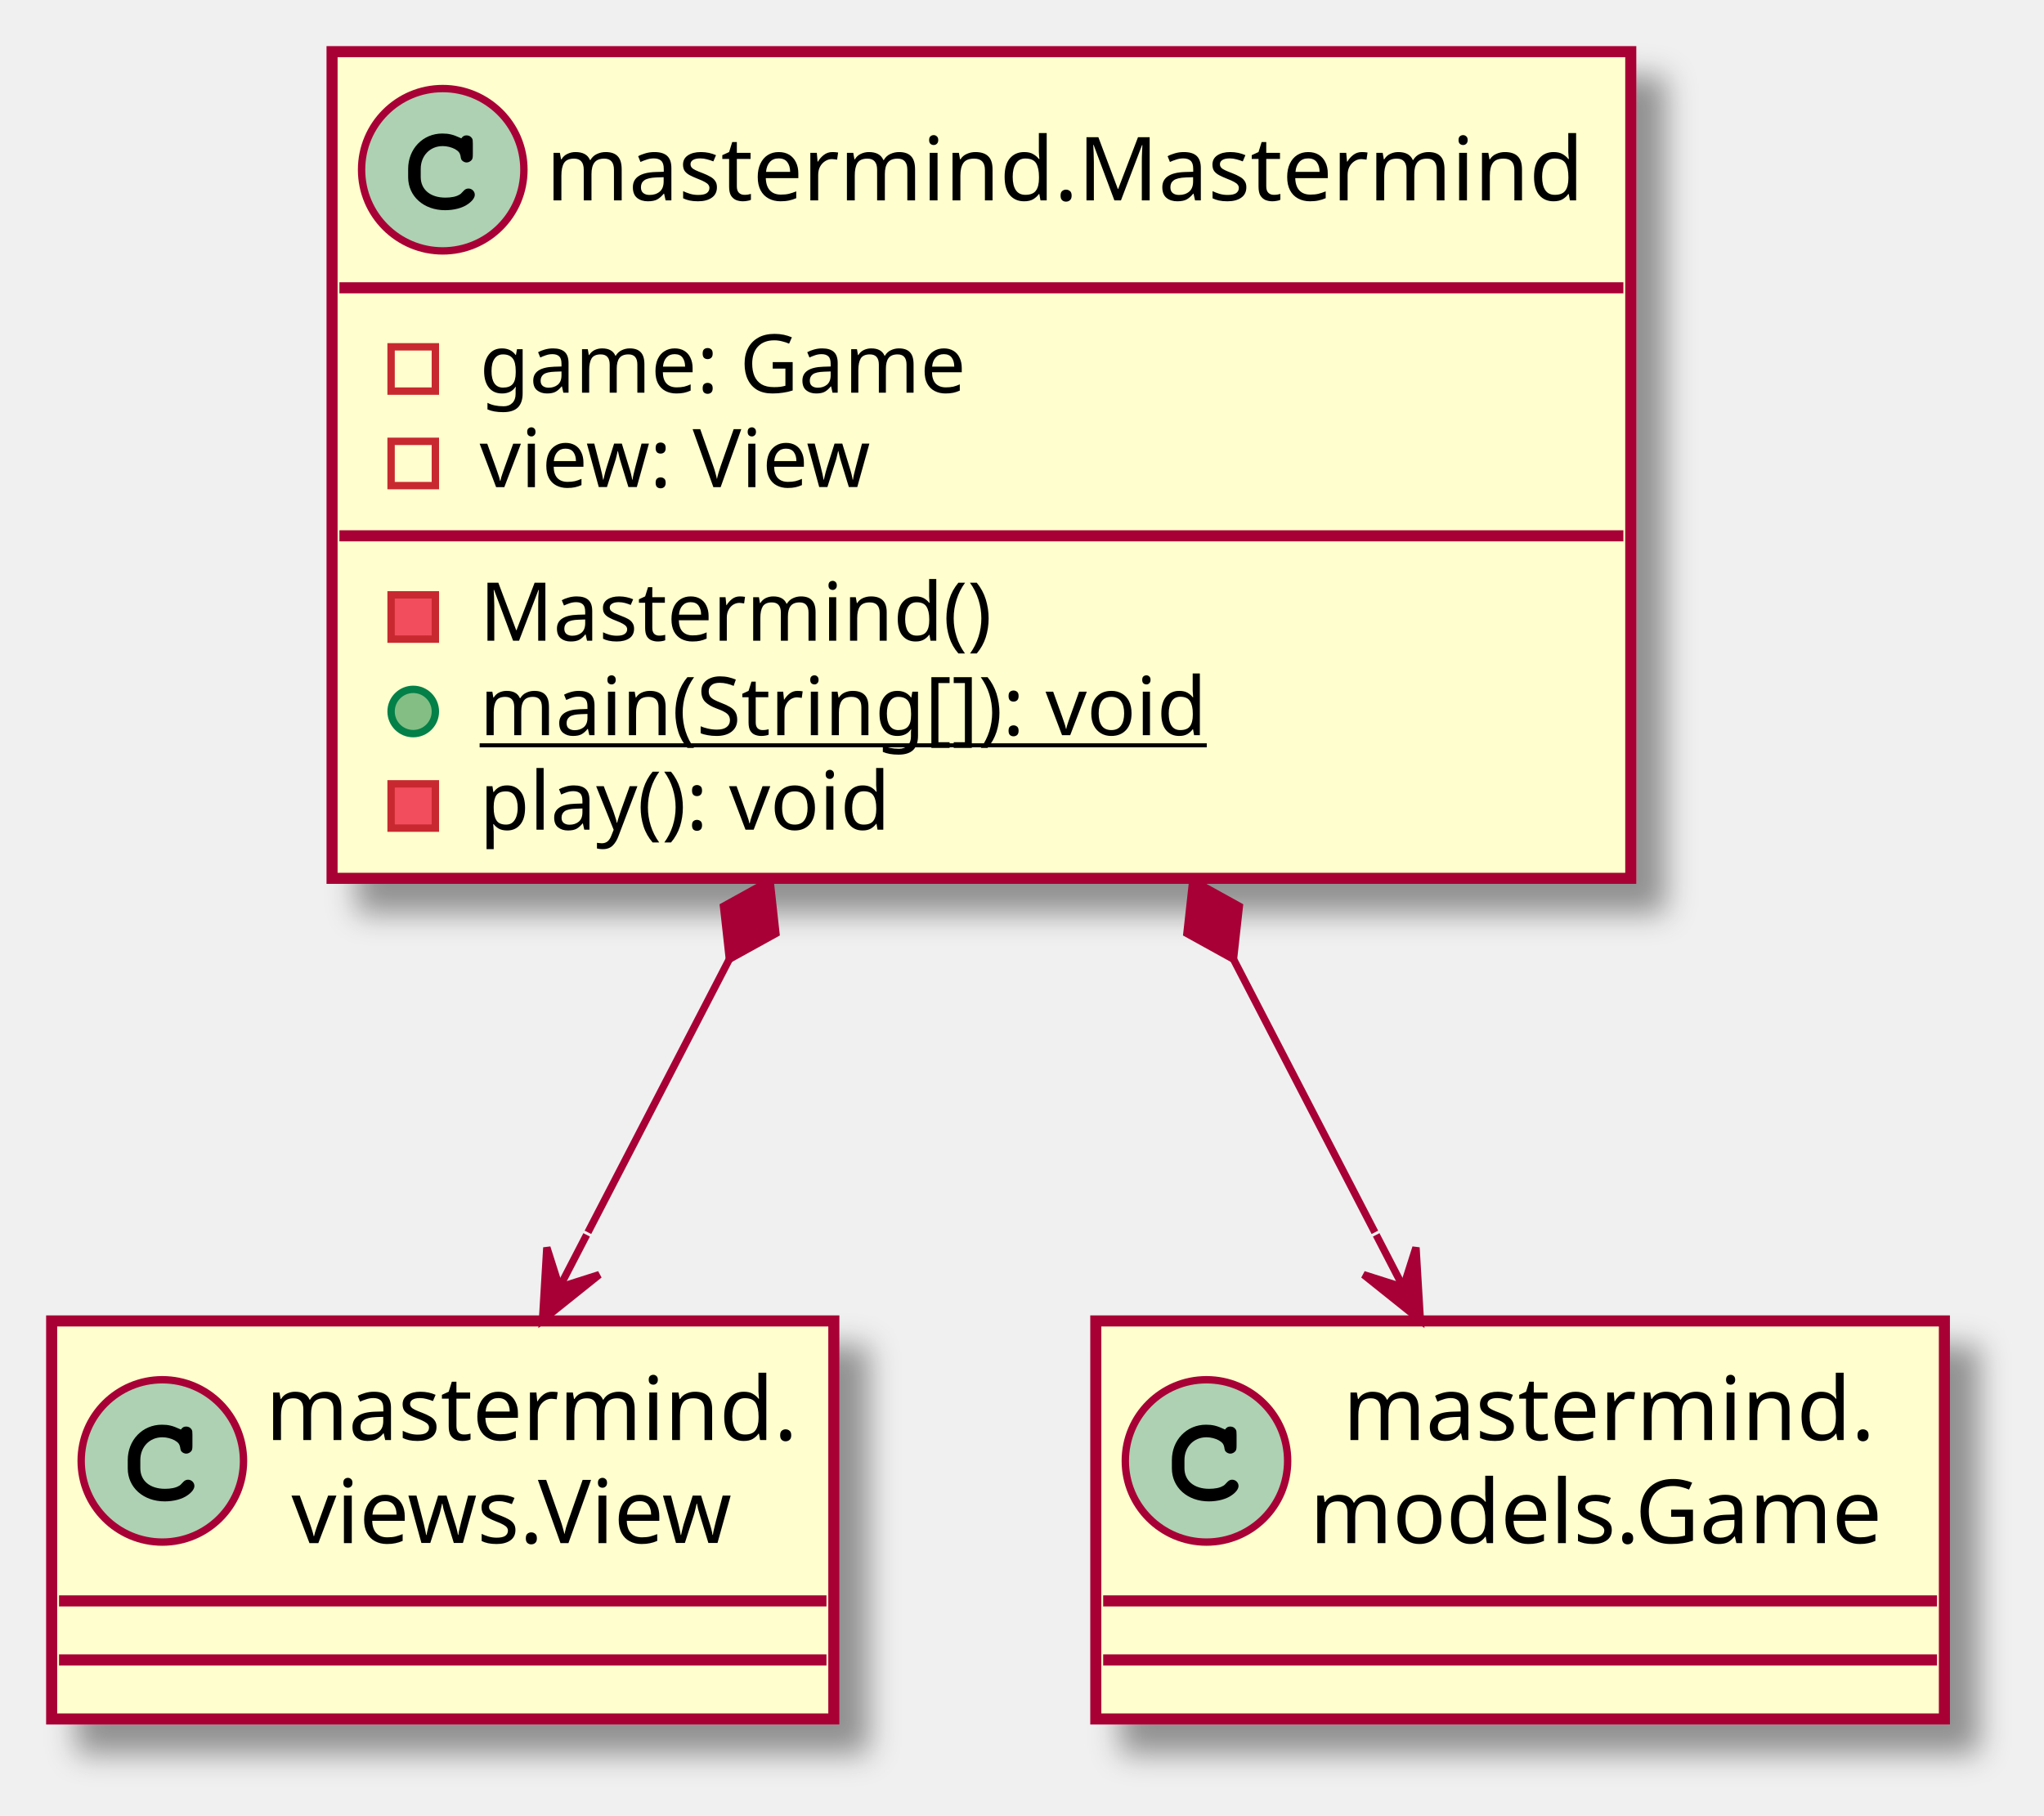
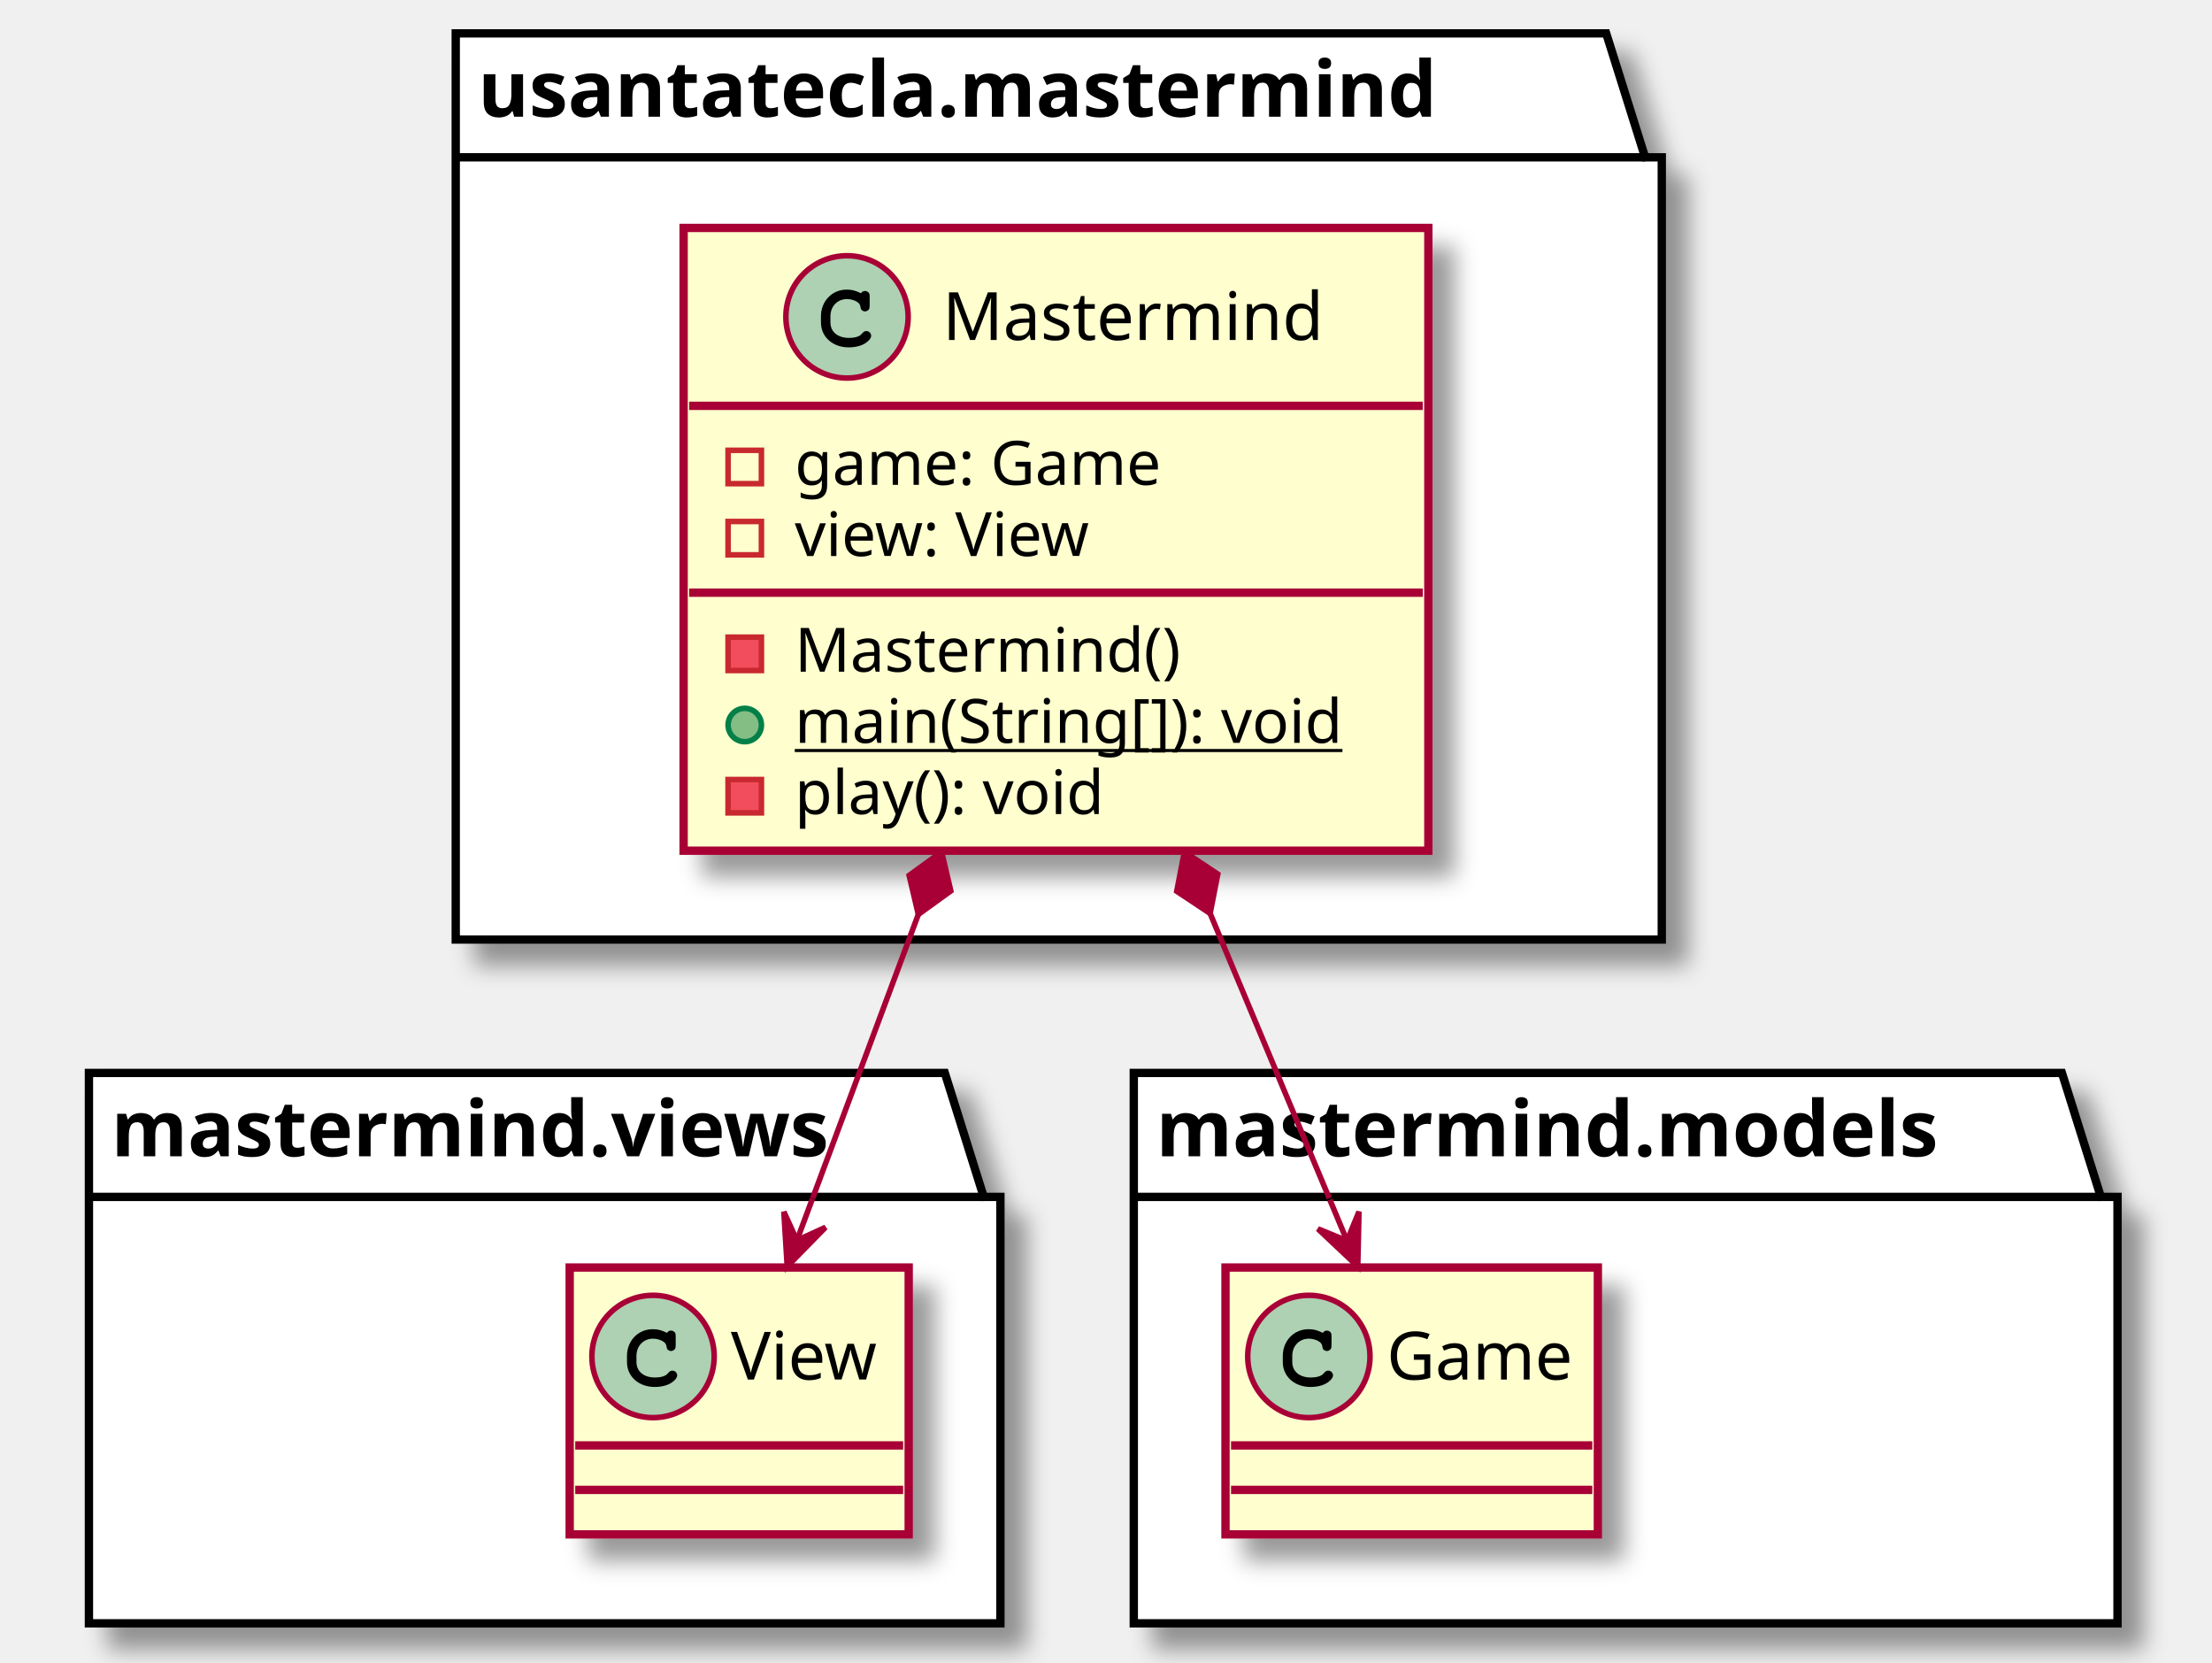
- <svg xmlns="http://www.w3.org/2000/svg" contentScriptType="application/ecmascript" contentStyleType="text/css" height="246px" preserveAspectRatio="none" style="width:277px;height:246px;" version="1.1" viewBox="0 0 277 246" width="277px" zoomAndPan="magnify">
+ <svg xmlns="http://www.w3.org/2000/svg" contentScriptType="application/ecmascript" contentStyleType="text/css" height="299px" preserveAspectRatio="none" style="width:398px;height:299px;" version="1.1" viewBox="0 0 398 299" width="398px" zoomAndPan="magnify">
  <defs>
-     <filter height="300%" id="f195p23ljksbc9" width="300%" x="-1" y="-1">
+     <filter height="300%" id="f13bdz2mzqjujo" width="300%" x="-1" y="-1">
      <feGaussianBlur result="blurOut" stdDeviation="2.0" />
      <feColorMatrix in="blurOut" result="blurOut2" type="matrix" values="0 0 0 0 0 0 0 0 0 0 0 0 0 0 0 0 0 0 .4 0" />
      <feOffset dx="4.0" dy="4.0" in="blurOut2" result="blurOut3" />
      <feBlend in="SourceGraphic" in2="blurOut3" mode="normal" />
    </filter>
  </defs>
  <g>
-     <rect codeLine="1" fill="#FEFECE" filter="url(#f195p23ljksbc9)" height="112.023" id="Mastermind" style="stroke: #A80036; stroke-width: 1.5;" width="176" x="45" y="7" />
-     <ellipse cx="60" cy="23" fill="#ADD1B2" rx="11" ry="11" style="stroke: #A80036; stroke-width: 1.0;" />
-     <path d="M62.344,18.672 C61.406,18.234 60.812,18.094 59.938,18.094 C57.312,18.094 55.312,20.172 55.312,22.891 L55.312,24.016 C55.312,26.594 57.422,28.484 60.312,28.484 C61.531,28.484 62.688,28.188 63.438,27.641 C64.016,27.234 64.344,26.781 64.344,26.391 C64.344,25.938 63.953,25.547 63.484,25.547 C63.266,25.547 63.062,25.625 62.875,25.812 C62.422,26.297 62.422,26.297 62.234,26.391 C61.812,26.656 61.125,26.781 60.359,26.781 C58.312,26.781 57.016,25.688 57.016,23.984 L57.016,22.891 C57.016,21.109 58.266,19.797 60,19.797 C60.578,19.797 61.188,19.953 61.656,20.203 C62.141,20.484 62.312,20.703 62.406,21.109 C62.469,21.516 62.5,21.641 62.641,21.766 C62.781,21.906 63.016,22.016 63.234,22.016 C63.5,22.016 63.766,21.875 63.938,21.656 C64.047,21.5 64.078,21.312 64.078,20.891 L64.078,19.469 C64.078,19.031 64.062,18.906 63.969,18.75 C63.812,18.484 63.531,18.344 63.234,18.344 C62.938,18.344 62.734,18.438 62.516,18.75 L62.344,18.672 Z " />
-     <text fill="#000000" font-family="sans-serif" font-size="12" lengthAdjust="spacingAndGlyphs" textLength="144" x="74" y="27.154">mastermind.Mastermind</text>
-     <line style="stroke: #A80036; stroke-width: 1.5;" x1="46" x2="220" y1="39" y2="39" />
-     <rect fill="none" height="6" style="stroke: #C82930; stroke-width: 1.0;" width="6" x="53" y="47" />
-     <text fill="#000000" font-family="sans-serif" font-size="11" lengthAdjust="spacingAndGlyphs" textLength="75" x="65" y="53.21">game: Game</text>
-     <rect fill="none" height="6" style="stroke: #C82930; stroke-width: 1.0;" width="6" x="53" y="59.805" />
-     <text fill="#000000" font-family="sans-serif" font-size="11" lengthAdjust="spacingAndGlyphs" textLength="62" x="65" y="66.015">view: View</text>
-     <line style="stroke: #A80036; stroke-width: 1.5;" x1="46" x2="220" y1="72.609" y2="72.609" />
-     <rect fill="#F24D5C" height="6" style="stroke: #C82930; stroke-width: 1.0;" width="6" x="53" y="80.609" />
-     <text fill="#000000" font-family="sans-serif" font-size="11" lengthAdjust="spacingAndGlyphs" textLength="74" x="65" y="86.82">Mastermind()</text>
-     <ellipse cx="56" cy="96.414" fill="#84BE84" rx="3" ry="3" style="stroke: #038048; stroke-width: 1.0;" />
-     <text fill="#000000" font-family="sans-serif" font-size="11" lengthAdjust="spacingAndGlyphs" text-decoration="underline" textLength="108" x="65" y="99.624">main(String[]): void</text>
-     <rect fill="#F24D5C" height="6" style="stroke: #C82930; stroke-width: 1.0;" width="6" x="53" y="106.219" />
-     <text fill="#000000" font-family="sans-serif" font-size="11" lengthAdjust="spacingAndGlyphs" textLength="63" x="65" y="112.429">play(): void</text>
-     <rect codeLine="9" fill="#FEFECE" filter="url(#f195p23ljksbc9)" height="53.938" id="View" style="stroke: #A80036; stroke-width: 1.5;" width="106" x="7" y="179" />
-     <ellipse cx="22" cy="197.969" fill="#ADD1B2" rx="11" ry="11" style="stroke: #A80036; stroke-width: 1.0;" />
-     <path d="M24.344,193.641 C23.406,193.203 22.812,193.062 21.938,193.062 C19.312,193.062 17.312,195.141 17.312,197.859 L17.312,198.984 C17.312,201.562 19.422,203.453 22.312,203.453 C23.531,203.453 24.688,203.156 25.438,202.609 C26.016,202.203 26.344,201.75 26.344,201.359 C26.344,200.906 25.953,200.516 25.484,200.516 C25.266,200.516 25.062,200.594 24.875,200.781 C24.422,201.266 24.422,201.266 24.234,201.359 C23.812,201.625 23.125,201.75 22.359,201.75 C20.312,201.75 19.016,200.656 19.016,198.953 L19.016,197.859 C19.016,196.078 20.266,194.766 22,194.766 C22.578,194.766 23.188,194.922 23.656,195.172 C24.141,195.453 24.312,195.672 24.406,196.078 C24.469,196.484 24.5,196.609 24.641,196.734 C24.781,196.875 25.016,196.984 25.234,196.984 C25.5,196.984 25.766,196.844 25.938,196.625 C26.047,196.469 26.078,196.281 26.078,195.859 L26.078,194.438 C26.078,194 26.062,193.875 25.969,193.719 C25.812,193.453 25.531,193.312 25.234,193.312 C24.938,193.312 24.734,193.406 24.516,193.719 L24.344,193.641 Z " />
-     <text fill="#000000" font-family="sans-serif" font-size="12" lengthAdjust="spacingAndGlyphs" textLength="74" x="36" y="195.139">mastermind.</text>
-     <text fill="#000000" font-family="sans-serif" font-size="12" lengthAdjust="spacingAndGlyphs" textLength="67" x="39.5" y="209.107">views.View</text>
-     <line style="stroke: #A80036; stroke-width: 1.5;" x1="8" x2="112" y1="216.938" y2="216.938" />
-     <line style="stroke: #A80036; stroke-width: 1.5;" x1="8" x2="112" y1="224.938" y2="224.938" />
-     <rect codeLine="10" fill="#FEFECE" filter="url(#f195p23ljksbc9)" height="53.938" id="Game" style="stroke: #A80036; stroke-width: 1.5;" width="115" x="148.5" y="179" />
-     <ellipse cx="163.5" cy="197.969" fill="#ADD1B2" rx="11" ry="11" style="stroke: #A80036; stroke-width: 1.0;" />
-     <path d="M165.844,193.641 C164.906,193.203 164.312,193.062 163.438,193.062 C160.812,193.062 158.812,195.141 158.812,197.859 L158.812,198.984 C158.812,201.562 160.922,203.453 163.812,203.453 C165.031,203.453 166.188,203.156 166.938,202.609 C167.516,202.203 167.844,201.75 167.844,201.359 C167.844,200.906 167.453,200.516 166.984,200.516 C166.766,200.516 166.562,200.594 166.375,200.781 C165.922,201.266 165.922,201.266 165.734,201.359 C165.312,201.625 164.625,201.75 163.859,201.75 C161.812,201.75 160.516,200.656 160.516,198.953 L160.516,197.859 C160.516,196.078 161.766,194.766 163.5,194.766 C164.078,194.766 164.688,194.922 165.156,195.172 C165.641,195.453 165.812,195.672 165.906,196.078 C165.969,196.484 166,196.609 166.141,196.734 C166.281,196.875 166.516,196.984 166.734,196.984 C167,196.984 167.266,196.844 167.438,196.625 C167.547,196.469 167.578,196.281 167.578,195.859 L167.578,194.438 C167.578,194 167.562,193.875 167.469,193.719 C167.312,193.453 167.031,193.312 166.734,193.312 C166.438,193.312 166.234,193.406 166.016,193.719 L165.844,193.641 Z " />
-     <text fill="#000000" font-family="sans-serif" font-size="12" lengthAdjust="spacingAndGlyphs" textLength="74" x="182" y="195.139">mastermind.</text>
-     <text fill="#000000" font-family="sans-serif" font-size="12" lengthAdjust="spacingAndGlyphs" textLength="83" x="177.5" y="209.107">models.Game</text>
-     <line style="stroke: #A80036; stroke-width: 1.5;" x1="149.5" x2="262.5" y1="216.938" y2="216.938" />
-     <line style="stroke: #A80036; stroke-width: 1.5;" x1="149.5" x2="262.5" y1="224.938" y2="224.938" />
-     <path codeLine="11" d="M98.841,129.978 C98.841,129.978 85.436,155.871 79.677,166.993 " fill="none" id="Mastermind-View" style="stroke: #A80036; stroke-width: 1.0;" />
-     <polygon fill="#A80036" points="73.522,178.883,81.212,172.73,75.82,174.443,74.107,169.051,73.522,178.883" style="stroke: #A80036; stroke-width: 1.0;" />
-     <line style="stroke: #A80036; stroke-width: 1.0;" x1="75.82" x2="79.499" y1="174.443" y2="167.338" />
-     <polygon fill="#A80036" points="104.358,119.322,98.047,122.811,98.841,129.978,105.151,126.489,104.358,119.322" style="stroke: #A80036; stroke-width: 1.0;" />
-     <path codeLine="12" d="M167.159,129.979 C167.159,129.979 180.564,155.871 186.323,166.993 " fill="none" id="Mastermind-Game" style="stroke: #A80036; stroke-width: 1.0;" />
-     <polygon fill="#A80036" points="192.478,178.883,191.892,169.051,190.179,174.443,184.788,172.73,192.478,178.883" style="stroke: #A80036; stroke-width: 1.0;" />
-     <line style="stroke: #A80036; stroke-width: 1.0;" x1="190.179" x2="186.501" y1="174.443" y2="167.338" />
-     <polygon fill="#A80036" points="161.642,119.322,160.848,126.489,167.159,129.979,167.953,122.811,161.642,119.322" style="stroke: #A80036; stroke-width: 1.0;" />
+     <polygon fill="#FFFFFF" filter="url(#f13bdz2mzqjujo)" points="82,6,289,6,296,28.297,299,28.297,299,169,82,169,82,6" style="stroke: #000000; stroke-width: 1.5;" />
+     <line style="stroke: #000000; stroke-width: 1.5;" x1="82" x2="296" y1="28.297" y2="28.297" />
+     <text fill="#000000" font-family="sans-serif" font-size="14" font-weight="bold" lengthAdjust="spacingAndGlyphs" textLength="201" x="86" y="20.995">usantatecla.mastermind</text>
+     <polygon fill="#FFFFFF" filter="url(#f13bdz2mzqjujo)" points="16,193,170,193,177,215.297,180,215.297,180,292,16,292,16,193" style="stroke: #000000; stroke-width: 1.5;" />
+     <line style="stroke: #000000; stroke-width: 1.5;" x1="16" x2="177" y1="215.297" y2="215.297" />
+     <text fill="#000000" font-family="sans-serif" font-size="14" font-weight="bold" lengthAdjust="spacingAndGlyphs" textLength="148" x="20" y="207.995">mastermind.views</text>
+     <polygon fill="#FFFFFF" filter="url(#f13bdz2mzqjujo)" points="204,193,371,193,378,215.297,381,215.297,381,292,204,292,204,193" style="stroke: #000000; stroke-width: 1.5;" />
+     <line style="stroke: #000000; stroke-width: 1.5;" x1="204" x2="378" y1="215.297" y2="215.297" />
+     <text fill="#000000" font-family="sans-serif" font-size="14" font-weight="bold" lengthAdjust="spacingAndGlyphs" textLength="161" x="208" y="207.995">mastermind.models</text>
+     <rect codeLine="1" fill="#FEFECE" filter="url(#f13bdz2mzqjujo)" height="112.023" id="usantatecla.mastermind.Mastermind" style="stroke: #A80036; stroke-width: 1.5;" width="134" x="123" y="41" />
+     <ellipse cx="152.4" cy="57" fill="#ADD1B2" rx="11" ry="11" style="stroke: #A80036; stroke-width: 1.0;" />
+     <path d="M154.744,52.672 C153.806,52.234 153.213,52.094 152.338,52.094 C149.713,52.094 147.713,54.172 147.713,56.891 L147.713,58.016 C147.713,60.594 149.822,62.484 152.713,62.484 C153.931,62.484 155.088,62.188 155.838,61.641 C156.416,61.234 156.744,60.781 156.744,60.391 C156.744,59.938 156.353,59.547 155.884,59.547 C155.666,59.547 155.463,59.625 155.275,59.812 C154.822,60.297 154.822,60.297 154.634,60.391 C154.213,60.656 153.525,60.781 152.759,60.781 C150.713,60.781 149.416,59.688 149.416,57.984 L149.416,56.891 C149.416,55.109 150.666,53.797 152.4,53.797 C152.978,53.797 153.588,53.953 154.056,54.203 C154.541,54.484 154.713,54.703 154.806,55.109 C154.869,55.516 154.9,55.641 155.041,55.766 C155.181,55.906 155.416,56.016 155.634,56.016 C155.9,56.016 156.166,55.875 156.338,55.656 C156.447,55.5 156.478,55.312 156.478,54.891 L156.478,53.469 C156.478,53.031 156.463,52.906 156.369,52.75 C156.213,52.484 155.931,52.344 155.634,52.344 C155.338,52.344 155.134,52.438 154.916,52.75 L154.744,52.672 Z " fill="#000000" />
+     <text fill="#000000" font-family="sans-serif" font-size="12" lengthAdjust="spacingAndGlyphs" textLength="70" x="169.6" y="61.154">Mastermind</text>
+     <line style="stroke: #A80036; stroke-width: 1.5;" x1="124" x2="256" y1="73" y2="73" />
+     <rect fill="none" height="6" style="stroke: #C82930; stroke-width: 1.0;" width="6" x="131" y="81" />
+     <text fill="#000000" font-family="sans-serif" font-size="11" lengthAdjust="spacingAndGlyphs" textLength="75" x="143" y="87.21">game: Game</text>
+     <rect fill="none" height="6" style="stroke: #C82930; stroke-width: 1.0;" width="6" x="131" y="93.805" />
+     <text fill="#000000" font-family="sans-serif" font-size="11" lengthAdjust="spacingAndGlyphs" textLength="62" x="143" y="100.015">view: View</text>
+     <line style="stroke: #A80036; stroke-width: 1.5;" x1="124" x2="256" y1="106.609" y2="106.609" />
+     <rect fill="#F24D5C" height="6" style="stroke: #C82930; stroke-width: 1.0;" width="6" x="131" y="114.609" />
+     <text fill="#000000" font-family="sans-serif" font-size="11" lengthAdjust="spacingAndGlyphs" textLength="74" x="143" y="120.82">Mastermind()</text>
+     <ellipse cx="134" cy="130.414" fill="#84BE84" rx="3" ry="3" style="stroke: #038048; stroke-width: 1.0;" />
+     <text fill="#000000" font-family="sans-serif" font-size="11" lengthAdjust="spacingAndGlyphs" text-decoration="underline" textLength="108" x="143" y="133.625">main(String[]): void</text>
+     <rect fill="#F24D5C" height="6" style="stroke: #C82930; stroke-width: 1.0;" width="6" x="131" y="140.219" />
+     <text fill="#000000" font-family="sans-serif" font-size="11" lengthAdjust="spacingAndGlyphs" textLength="63" x="143" y="146.429">play(): void</text>
+     <rect fill="#FEFECE" filter="url(#f13bdz2mzqjujo)" height="48" id="mastermind.views.View" style="stroke: #A80036; stroke-width: 1.5;" width="61" x="102.5" y="228" />
+     <ellipse cx="117.5" cy="244" fill="#ADD1B2" rx="11" ry="11" style="stroke: #A80036; stroke-width: 1.0;" />
+     <path d="M119.844,239.672 C118.906,239.234 118.312,239.094 117.438,239.094 C114.812,239.094 112.812,241.172 112.812,243.891 L112.812,245.016 C112.812,247.594 114.922,249.484 117.812,249.484 C119.031,249.484 120.188,249.188 120.938,248.641 C121.516,248.234 121.844,247.781 121.844,247.391 C121.844,246.938 121.453,246.547 120.984,246.547 C120.766,246.547 120.562,246.625 120.375,246.812 C119.922,247.297 119.922,247.297 119.734,247.391 C119.312,247.656 118.625,247.781 117.859,247.781 C115.812,247.781 114.516,246.688 114.516,244.984 L114.516,243.891 C114.516,242.109 115.766,240.797 117.5,240.797 C118.078,240.797 118.688,240.953 119.156,241.203 C119.641,241.484 119.812,241.703 119.906,242.109 C119.969,242.516 120,242.641 120.141,242.766 C120.281,242.906 120.516,243.016 120.734,243.016 C121,243.016 121.266,242.875 121.438,242.656 C121.547,242.5 121.578,242.312 121.578,241.891 L121.578,240.469 C121.578,240.031 121.562,239.906 121.469,239.75 C121.312,239.484 121.031,239.344 120.734,239.344 C120.438,239.344 120.234,239.438 120.016,239.75 L119.844,239.672 Z " fill="#000000" />
+     <text fill="#000000" font-family="sans-serif" font-size="12" lengthAdjust="spacingAndGlyphs" textLength="29" x="131.5" y="248.154">View</text>
+     <line style="stroke: #A80036; stroke-width: 1.5;" x1="103.5" x2="162.5" y1="260" y2="260" />
+     <line style="stroke: #A80036; stroke-width: 1.5;" x1="103.5" x2="162.5" y1="268" y2="268" />
+     <rect fill="#FEFECE" filter="url(#f13bdz2mzqjujo)" height="48" id="mastermind.models.Game" style="stroke: #A80036; stroke-width: 1.5;" width="67" x="220.5" y="228" />
+     <ellipse cx="235.5" cy="244" fill="#ADD1B2" rx="11" ry="11" style="stroke: #A80036; stroke-width: 1.0;" />
+     <path d="M237.844,239.672 C236.906,239.234 236.312,239.094 235.438,239.094 C232.812,239.094 230.812,241.172 230.812,243.891 L230.812,245.016 C230.812,247.594 232.922,249.484 235.812,249.484 C237.031,249.484 238.188,249.188 238.938,248.641 C239.516,248.234 239.844,247.781 239.844,247.391 C239.844,246.938 239.453,246.547 238.984,246.547 C238.766,246.547 238.562,246.625 238.375,246.812 C237.922,247.297 237.922,247.297 237.734,247.391 C237.312,247.656 236.625,247.781 235.859,247.781 C233.812,247.781 232.516,246.688 232.516,244.984 L232.516,243.891 C232.516,242.109 233.766,240.797 235.5,240.797 C236.078,240.797 236.688,240.953 237.156,241.203 C237.641,241.484 237.812,241.703 237.906,242.109 C237.969,242.516 238,242.641 238.141,242.766 C238.281,242.906 238.516,243.016 238.734,243.016 C239,243.016 239.266,242.875 239.438,242.656 C239.547,242.5 239.578,242.312 239.578,241.891 L239.578,240.469 C239.578,240.031 239.562,239.906 239.469,239.75 C239.312,239.484 239.031,239.344 238.734,239.344 C238.438,239.344 238.234,239.438 238.016,239.75 L237.844,239.672 Z " fill="#000000" />
+     <text fill="#000000" font-family="sans-serif" font-size="12" lengthAdjust="spacingAndGlyphs" textLength="35" x="249.5" y="248.154">Game</text>
+     <line style="stroke: #A80036; stroke-width: 1.5;" x1="221.5" x2="286.5" y1="260" y2="260" />
+     <line style="stroke: #A80036; stroke-width: 1.5;" x1="221.5" x2="286.5" y1="268" y2="268" />
+     <path codeLine="9" d="M165.233,164.482 C165.233,164.482 151.769,200.621 146.21,215.543 " fill="none" id="usantatecla.mastermind.Mastermind-mastermind.views.View" style="stroke: #A80036; stroke-width: 1.0;" />
+     <polygon fill="#A80036" points="141.642,227.804,148.532,220.767,143.387,223.119,141.036,217.974,141.642,227.804" style="stroke: #A80036; stroke-width: 1.0;" />
+     <line style="stroke: #A80036; stroke-width: 1.0;" x1="143.387" x2="146.18" y1="223.119" y2="215.622" />
+     <polygon fill="#A80036" points="169.422,153.237,163.579,157.463,165.233,164.482,171.076,160.256,169.422,153.237" style="stroke: #A80036; stroke-width: 1.0;" />
+     <path codeLine="10" d="M217.735,164.308 C217.735,164.308 232.926,200.621 239.168,215.543 " fill="none" id="usantatecla.mastermind.Mastermind-mastermind.models.Game" style="stroke: #A80036; stroke-width: 1.0;" />
+     <polygon fill="#A80036" points="244.297,227.804,244.514,217.958,242.368,223.191,237.134,221.045,244.297,227.804" style="stroke: #A80036; stroke-width: 1.0;" />
+     <line style="stroke: #A80036; stroke-width: 1.0;" x1="242.368" x2="239.28" y1="223.191" y2="215.811" />
+     <polygon fill="#A80036" points="213.105,153.237,211.73,160.316,217.735,164.308,219.11,157.229,213.105,153.237" style="stroke: #A80036; stroke-width: 1.0;" />
  </g>
</svg>
